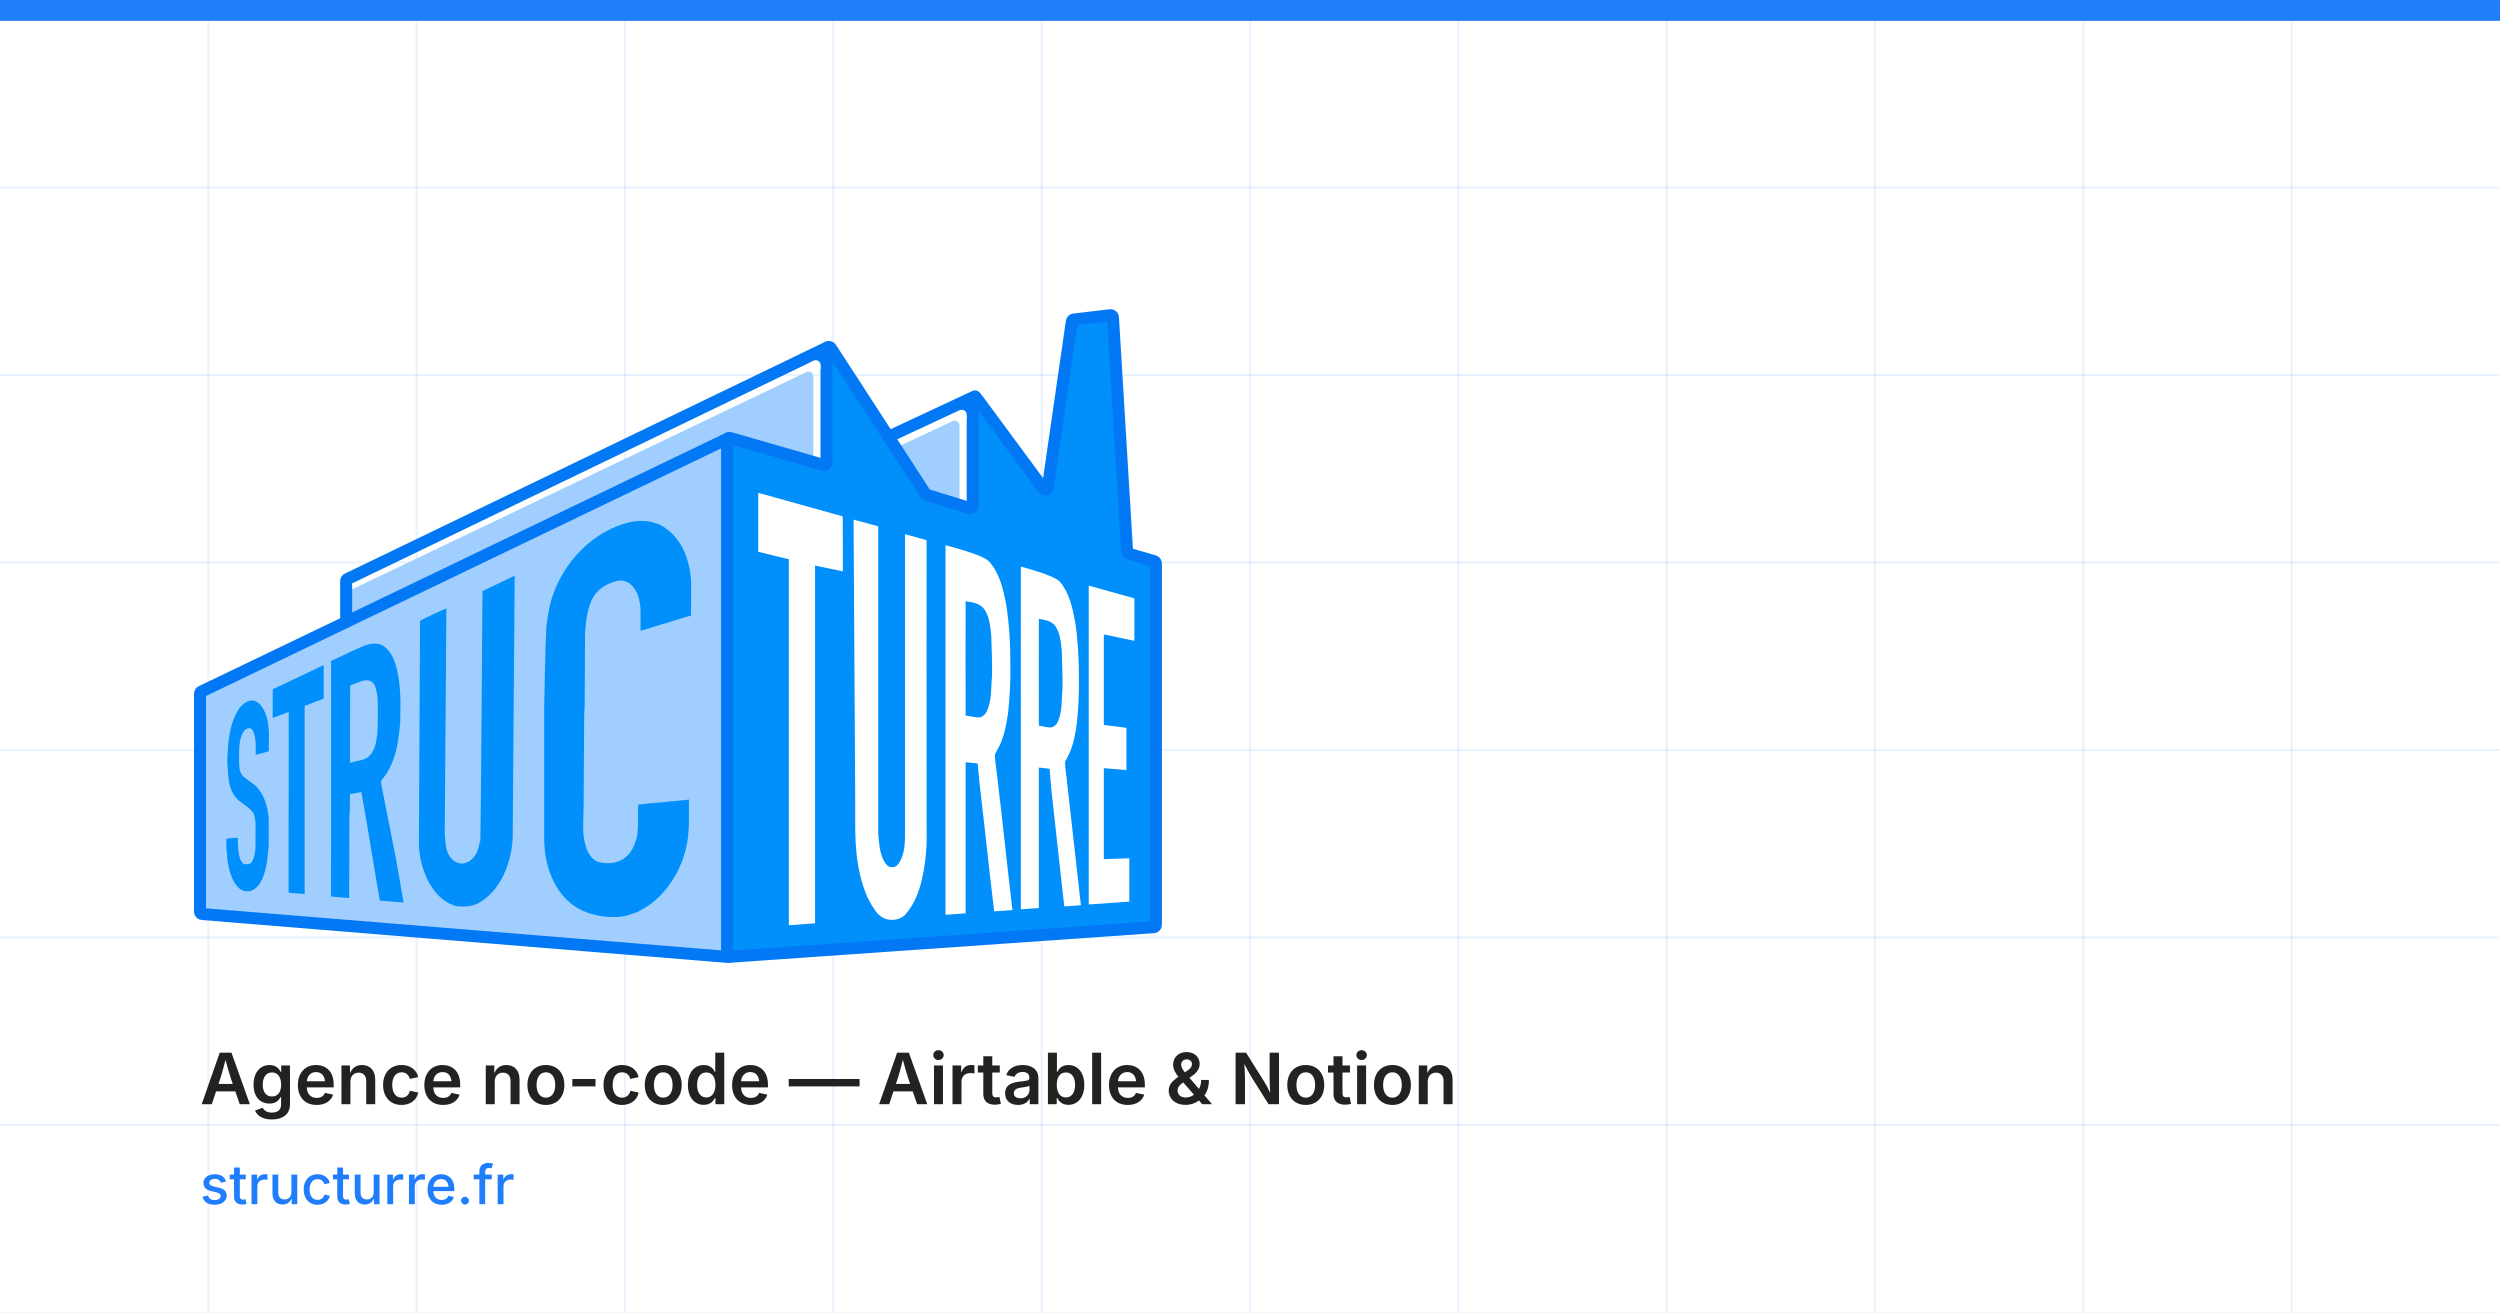
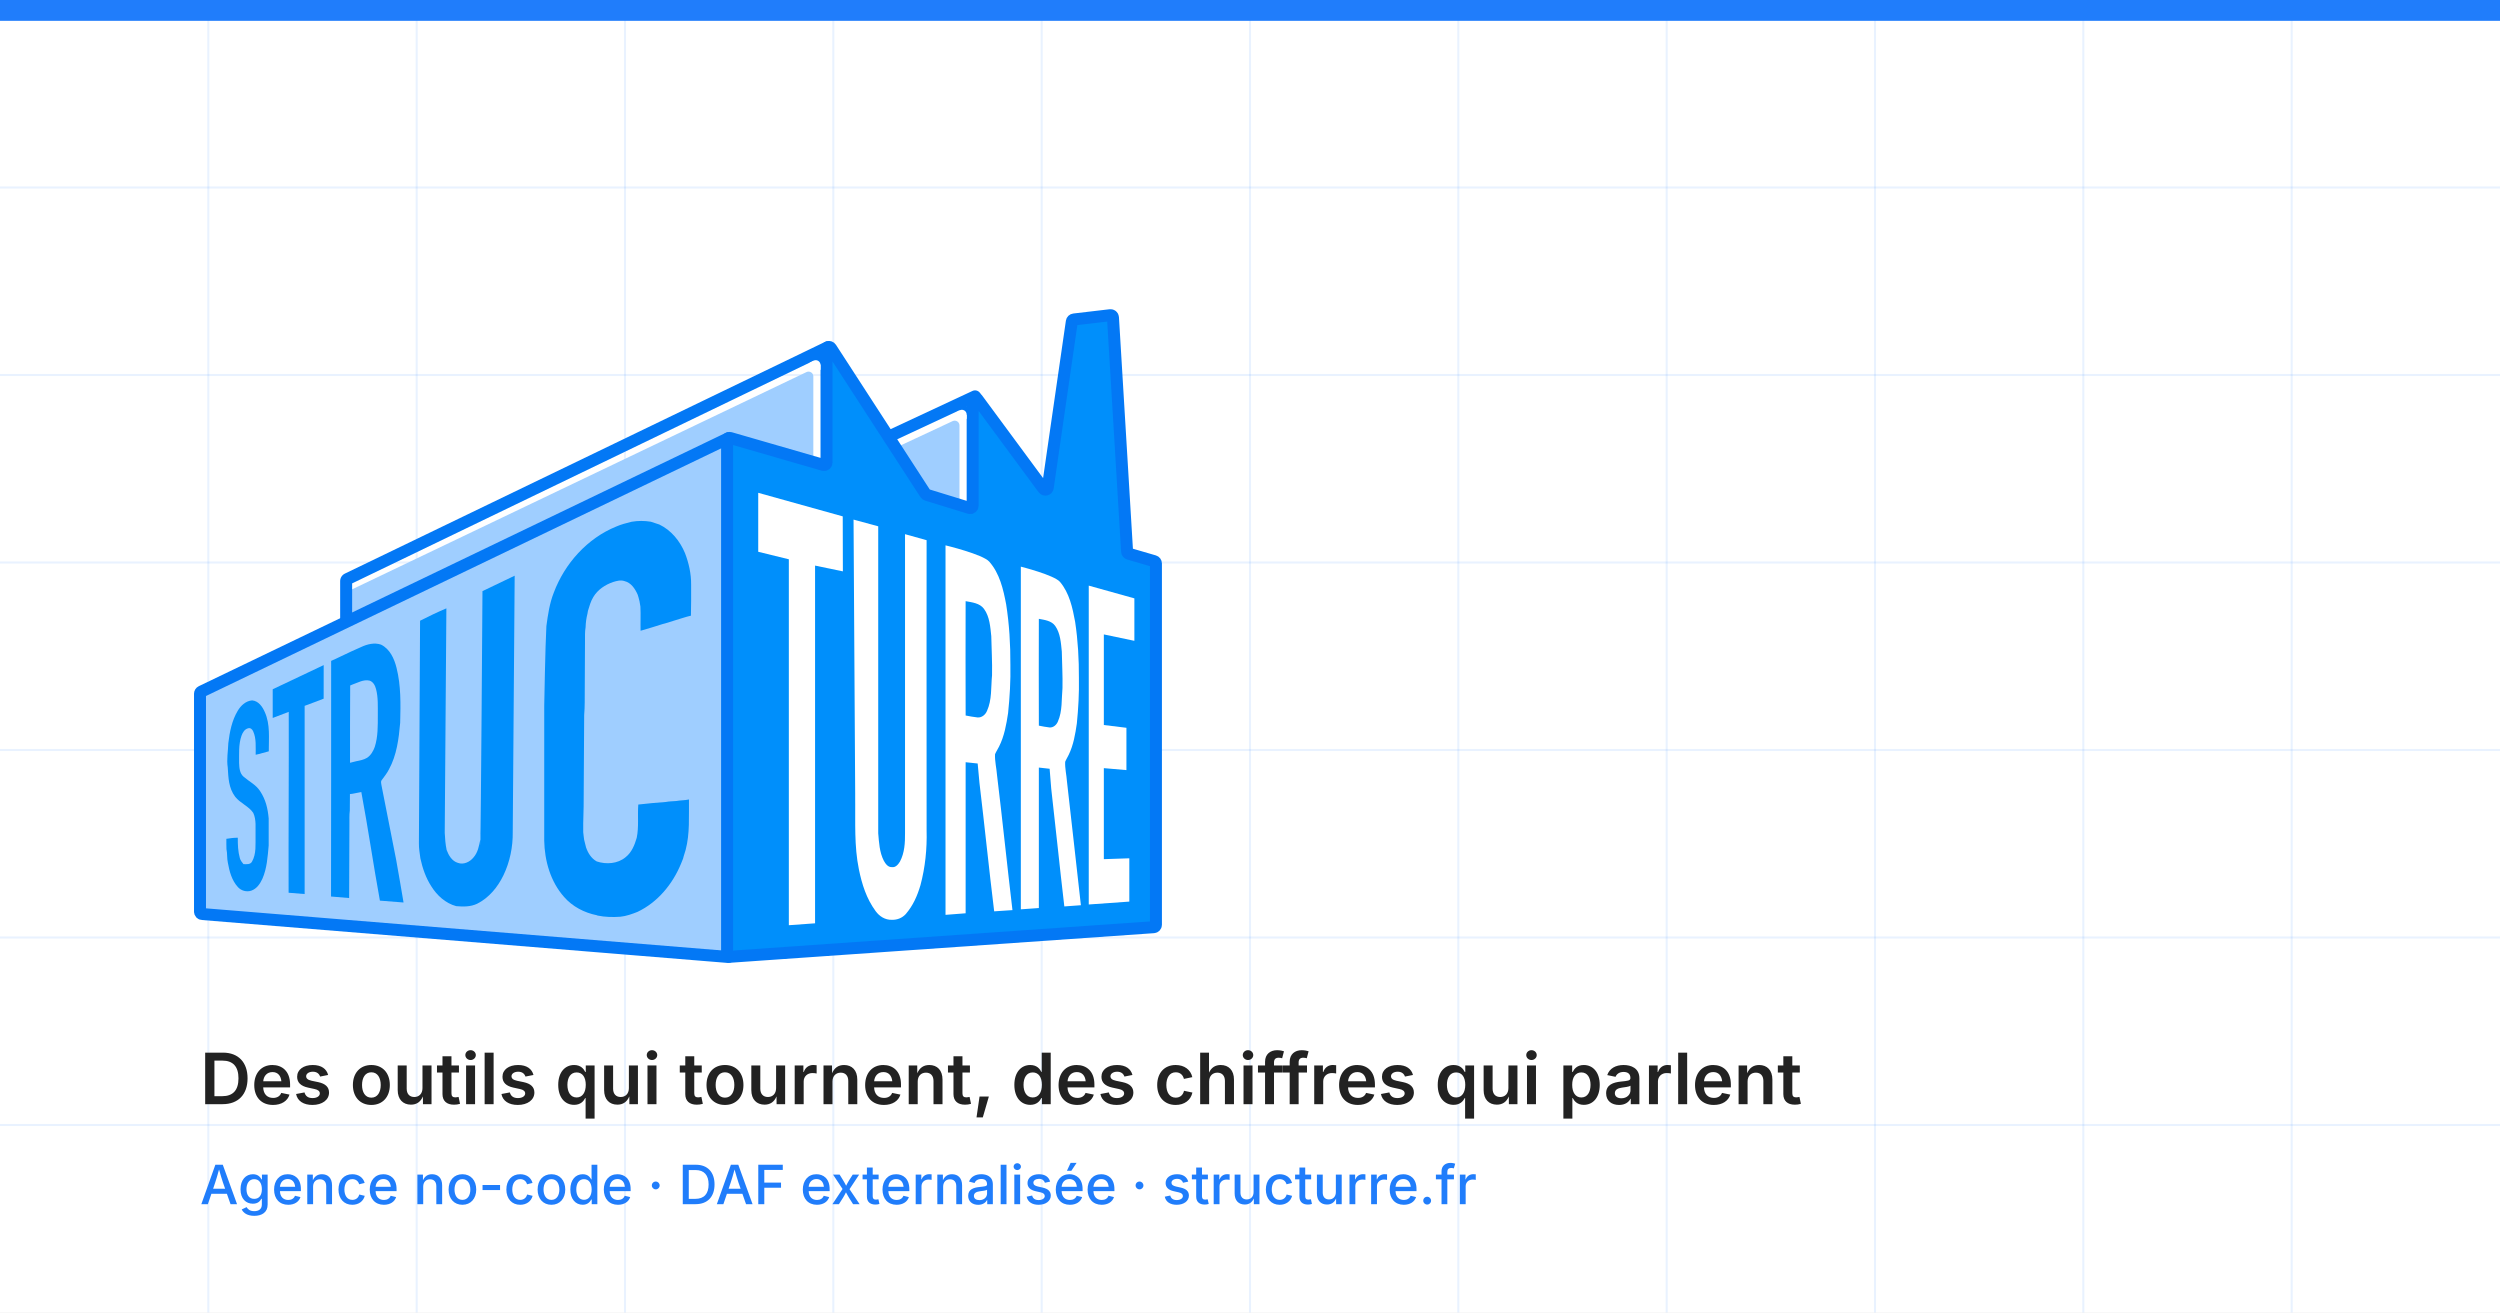
- <svg xmlns="http://www.w3.org/2000/svg" viewBox="0 0 1200 630" width="1200" height="630" role="img" aria-label="Structurre — agence no-code Airtable et Notion">
+ <svg xmlns="http://www.w3.org/2000/svg" viewBox="0 0 1200 630" width="1200" height="630" role="img" aria-label="Structurre — des outils qui tournent, des chiffres qui parlent">
  <rect width="1200" height="630" fill="#FFFFFF" />
  <g stroke="#207DFB" stroke-opacity="0.10" stroke-width="1">
    <path d="M0 90h1200M0 180h1200M0 270h1200M0 360h1200M0 450h1200M0 540h1200" />
    <path d="M100 0v630M200 0v630M300 0v630M400 0v630M500 0v630M600 0v630M700 0v630M800 0v630M900 0v630M1000 0v630M1100 0v630" />
  </g>
  <rect width="1200" height="10" fill="#207DFB" />
  <g fill="none" transform="translate(96 150) scale(1.15) translate(-50 -116)">
    <path d="M111.5 244.5L50.5 274.5V365.5L270 384L271 168.5L321 196.5L367 198V163.14C367 161.677 365.48 160.709 364.154 161.328L337 174L306 178.5V142.673C306 141.202 304.465 140.234 303.137 140.869L111.5 232.5V244.5Z" fill="#9FCEFF" />
    <path d="M449 221V372L270 384L271 170L311 180.5L313 132.5L353 193L373 199V152L403 190.5L414.5 121.5L430 116L437 217L449 221Z" fill="#008FFB" />
    <path d="M270.5 168.5L50.567 274.228C50.22 274.394 50 274.744 50 275.129V366.078C50 366.599 50.4 367.033 50.919 367.075L270.5 385" stroke="#0378F5" stroke-width="5" stroke-linecap="round" />
    <path d="M448.07 372.565L271.07 384.925C270.491 384.966 270 384.507 270 383.928V169.33C270 168.664 270.638 168.185 271.278 168.369L310.222 179.631C310.862 179.815 311.5 179.336 311.5 178.67V131.38C311.5 130.384 312.797 130 313.339 130.836L352.802 191.695C352.93 191.892 353.123 192.038 353.347 192.107L371.206 197.602C371.849 197.8 372.5 197.319 372.5 196.646V152.539C372.5 151.574 373.732 151.169 374.305 151.945L402.055 189.542C402.585 190.261 403.721 189.976 403.849 189.091L413.89 119.76C413.955 119.312 414.313 118.963 414.763 118.91L429.949 117.124C430.519 117.057 431.029 117.483 431.064 118.057L436.958 215.797C436.983 216.219 437.27 216.579 437.676 216.697L448.28 219.79C448.707 219.914 449 220.306 449 220.75V371.567C449 372.093 448.594 372.528 448.07 372.565Z" stroke="#0378F5" stroke-width="5" />
    <path d="M374.557 153.265C375.808 152.682 376.349 151.194 375.765 149.943C375.182 148.692 373.694 148.151 372.443 148.735L374.557 153.265ZM313.087 132.752C314.33 132.151 314.852 130.657 314.252 129.413C313.651 128.17 312.157 127.648 310.913 128.248L313.087 132.752ZM111.565 227.227L110.479 224.976L111.565 227.227ZM372.443 148.735L334.943 166.235L337.057 170.765L374.557 153.265L372.443 148.735ZM310.913 128.248L110.479 224.976L112.652 229.479L313.087 132.752L310.913 128.248ZM108.5 228.128V246.5H113.5V228.128H108.5ZM110.479 224.976C109.269 225.56 108.5 226.784 108.5 228.128H113.5C113.5 228.704 113.17 229.229 112.652 229.479L110.479 224.976Z" fill="#0378F5" />
    <circle cx="308" cy="136" r="2" fill="#0378F5" />
    <path d="M306.029 136.151L304.5 137L309 140V137.899C309 136.374 307.362 135.41 306.029 136.151Z" fill="white" />
    <circle cx="369" cy="157" r="2" fill="#0378F5" />
    <path d="M366.94 156.912L366 157.5L370 160.5V158.608C370 157.038 368.272 156.08 366.94 156.912Z" fill="white" />
    <path d="M283 191.259C283 191.259 283 191.259 318.272 201.096L318.328 224.047L306.723 221.637L306.723 370.949L295.777 371.741L295.777 219.011L283 215.873V203.72V191.259Z" fill="white" />
    <path d="M322.784 202.443L333.083 205.24L333.083 333.347C333.083 334.661 333.103 332.028 333.083 333.347C333.416 337.219 333.603 341.258 335.398 344.789C336.097 346.056 337.134 347.577 338.774 347.494C340.351 347.74 341.435 346.354 342.166 345.163C344.088 341.54 344.307 337.338 344.271 333.319L344.271 208.522L353.279 211.041C353.279 211.041 353.219 292.534 353.279 332.131C353.485 339.833 352.707 347.565 350.721 355.016C349.382 359.528 347.639 363.554 344.517 367.156C343.04 368.725 341.018 369.55 338.782 369.487C335.946 369.574 333.575 368.026 331.998 365.862C328.158 360.603 326.307 354.714 325.012 348.415C323.03 338.744 323.571 328.835 323.483 319.025C323.455 311.348 323.479 326.702 323.483 319.025C323.443 315.915 322.784 202.443 322.784 202.443Z" fill="white" />
    <path d="M361.174 213.189C361.174 213.189 376.727 216.926 379.432 219.992C383.769 224.905 385.29 231.529 386.481 237.801C387.792 246.145 388.289 254.585 388.245 263.025C388.384 269.769 387.987 276.501 387.288 283.201C386.573 287.975 385.711 292.832 383.519 297.185C382.998 298.265 382.303 299.254 381.843 300.366C381.696 303.297 382.458 306.169 382.669 309.08C384.758 326.154 387.064 348.357 389.113 365.439L381.483 365.949C379.219 347.457 377.549 330.773 375.333 312.273C375.103 309.596 374.594 304.247 374.594 304.247L369.57 303.71C369.574 324.713 369.546 345.76 369.57 366.762L361.174 367.414C361.162 317.904 361.174 262.696 361.174 213.189ZM369.566 236.486C369.519 252.393 369.526 268.303 369.574 284.21C371.226 284.511 372.875 284.861 374.551 285.02C376.286 285.171 377.819 283.884 378.459 282.347C380.611 277.66 380.099 272.394 380.592 267.401C380.719 261.96 380.373 256.531 380.274 251.094C379.861 247.198 379.611 242.98 377.228 239.695C375.476 237.304 372.259 236.986 369.566 236.486Z" fill="white" />
    <path d="M420.958 230L440 235.318V253.038C435.993 252.232 427.255 250.365 427.255 250.365V288.181L436.682 289.338V306.999L427.255 306.178V344.171L437.889 343.811V361.884L420.958 363.088V230Z" fill="white" />
    <path d="M392.61 222.08C392.61 222.08 406.535 225.584 408.957 228.448C412.84 233.038 414.202 239.227 415.269 245.086C416.443 252.881 416.887 260.766 416.848 268.65C416.972 274.95 416.617 281.24 415.991 287.499C415.351 291.959 414.579 296.497 412.616 300.563C412.15 301.572 411.528 302.496 411.116 303.535C410.984 306.274 411.667 308.956 411.855 311.676C413.726 327.627 415.839 347.439 417.674 363.397L410.761 363.901C408.734 346.625 407.272 331.942 405.287 314.659C405.081 312.158 404.626 306.442 404.626 306.442L400.127 305.941C400.131 325.561 400.106 344.951 400.127 364.571L392.61 365.112C392.599 318.858 392.61 268.33 392.61 222.08ZM400.124 243.857C400.081 258.717 400.088 273.581 400.131 288.441C401.61 288.723 403.086 289.05 404.587 289.198C406.141 289.339 407.513 288.137 408.086 286.701C410.013 282.323 409.554 277.403 409.995 272.739C410.109 267.656 409.8 262.584 409.711 257.504C409.341 253.864 409.117 249.924 406.983 246.855C405.415 244.622 402.535 244.325 400.124 243.857Z" fill="white" />
    <path d="M230.167 203.342C232.822 202.879 235.493 202.899 238.148 203.322C239.349 203.686 240.542 204.073 241.724 204.495C246.698 206.882 250.337 211.394 252.427 216.428C254.031 220.596 255.027 225.037 254.991 229.521C254.995 233.859 255.034 238.205 254.912 242.544C252.688 243.049 250.542 243.824 248.357 244.464C246.919 244.906 245.469 245.325 244.043 245.799C243.833 245.851 243.415 245.957 243.205 246.009C240.115 246.993 237.014 247.953 233.893 248.838C233.806 245.463 234.003 242.089 233.818 238.719C233.667 238.008 233.561 237.293 233.462 236.578C233.32 236.048 233.185 235.523 233.059 234.997C232.929 234.59 232.806 234.187 232.688 233.784C231.613 231.339 229.95 228.763 227.176 228.111C225.615 227.558 223.972 228.024 222.458 228.486C219.136 229.608 216.01 231.682 214.185 234.733C213.075 236.51 212.541 238.557 211.925 240.537C211.85 240.947 211.779 241.362 211.712 241.777C211.241 243.599 211 245.471 210.945 247.352C210.601 249.296 210.724 251.275 210.696 253.239C210.661 259.948 210.617 266.661 210.594 273.373C210.55 276.925 210.665 280.485 210.352 284.029C210.293 294.701 210.206 307.973 210.147 318.645C210.202 323.398 209.863 328.139 209.949 332.896C209.989 333.852 210.258 335.081 210.329 336.041C210.613 337.104 210.882 338.171 211.127 339.245C211.945 341.632 213.332 343.872 215.595 345.124C219.566 346.436 224.335 346.128 227.634 343.354C230.175 341.375 231.411 338.27 232.281 335.271C233.233 330.691 232.585 325.998 232.936 321.375C236.761 320.948 240.601 320.561 244.442 320.3C245.876 320.016 247.342 320.02 248.796 319.901C250.542 319.55 252.348 319.668 254.09 319.253C253.999 326.29 254.521 333.461 252.692 340.336C252.423 341.268 252.142 342.197 251.838 343.125C251.787 343.327 251.684 343.726 251.633 343.927C251.356 344.587 251.087 345.259 250.831 345.931C247.35 354.488 241.083 362.153 232.632 366.164C230.325 367.084 227.95 367.938 225.465 368.202C222.273 368.424 219.049 368.36 215.908 367.708L215.639 367.578C210.424 366.535 205.457 363.971 201.945 359.921C196.279 353.513 193.825 344.844 193.675 336.416L193.68 280.205C193.68 280.205 194.122 254.65 194.58 246.886C195.212 242.2 195.917 237.314 197.675 232.909C202.227 220.791 211.621 210.252 223.762 205.325C225.821 204.432 227.994 203.871 230.167 203.342Z" fill="#008FFB" />
    <path d="M167.901 232.294L181.342 225.851L180.536 332.79C180.623 339.005 179.367 345.279 176.66 350.89C174.286 355.817 170.627 360.305 165.665 362.786C162.935 364.074 159.877 364.051 156.937 363.782C152.5 362.585 148.92 359.333 146.538 355.493C144.254 351.961 142.871 347.931 141.986 343.837C141.718 341.743 141.327 339.657 141.37 337.539C141.449 322.79 141.805 259.401 141.856 244.648C145.436 242.827 149.142 241.05 152.836 239.486L152.148 333.181C152.271 335.58 152.449 337.986 152.946 340.345C153.78 342.605 155.179 344.991 157.636 345.718C160.019 346.607 162.634 345.339 164.148 343.466C165.997 341.399 166.463 338.602 166.996 335.983C166.886 344.019 167.277 327.95 166.996 335.983C167.237 333.885 167.901 232.294 167.901 232.294Z" fill="#008FFB" />
    <path d="M117.243 255.637C119.823 254.436 122.77 253.673 125.56 254.626C129.27 256.459 131.075 260.473 132.027 264.29C133.924 271.765 133.746 279.556 133.553 287.21C132.976 293.879 132.126 300.769 128.855 306.731C128.033 308.351 126.875 309.758 125.816 311.224C125.358 311.812 125.662 312.595 125.73 313.266C127.784 323.662 129.823 334.061 131.877 344.46C132.956 350.323 133.94 356.382 134.959 362.261L125.088 361.481C122.331 346.333 120.167 331.291 117.334 316.155C116.101 316.4 114.864 316.609 113.639 316.878C113.375 316.905 112.845 316.965 112.581 316.996C112.557 319.304 112.585 321.611 112.529 323.918C112.288 325.756 112.383 327.609 112.367 329.458C112.34 339.956 112.283 349.9 112.247 360.398L104.689 359.765C104.741 359.765 104.741 261.413 104.741 261.413C107.451 260.255 110.514 258.64 113.205 257.443C114.556 256.85 115.903 256.249 117.243 255.637ZM113.6 271.295C113.371 271.394 112.916 271.587 112.687 271.682C112.636 282.437 112.592 293.191 112.62 303.946C113.462 303.713 114.307 303.507 115.157 303.306C116.713 303.002 118.325 302.705 119.704 301.888C121.297 300.841 122.304 299.11 122.936 297.352C124.315 293.057 124.216 288.486 124.22 284.025C124.197 280.398 124.41 276.7 123.47 273.156C123.094 271.69 122.272 270.098 120.716 269.635C118.187 269.082 115.903 270.52 113.6 271.295Z" fill="#008FFB" />
    <path d="M80.349 273.254L101.625 263.171L101.609 277.187C98.966 278.187 96.338 279.226 93.675 280.178C93.668 299.218 93.675 358.734 93.675 358.734L86.982 358.188C86.903 331.981 87.113 308.894 87.042 282.687L80.349 285.236L80.349 273.254Z" fill="#008FFB" />
    <path d="M65.8 282.154C67.061 280.063 69.121 278.1 71.77 277.9C74.471 278.145 76.104 280.609 77.049 282.791C79.374 287.965 78.686 293.685 78.713 299.16C77.713 299.398 76.721 299.669 75.736 299.967C75.534 300.027 75.127 300.148 74.925 300.208C74.364 300.336 73.803 300.464 73.241 300.588C73.19 297.325 73.585 293.915 72.201 290.832C71.869 290.064 71.126 289.257 70.161 289.529C68.627 289.872 67.797 291.319 67.326 292.634C66.041 296.304 66.362 300.23 66.322 304.04C66.401 306.018 66.531 308.298 68.165 309.73C70.584 311.84 73.252 313.006 75.063 315.734C77.463 319.348 78.294 323.066 78.67 327.192C78.701 330.953 78.674 334.718 78.666 338.482C78.235 343.155 77.966 347.963 76.044 352.353C75.1 354.388 73.728 356.509 71.422 357.312C69.45 357.99 67.168 357.342 65.824 355.831C63.238 353.009 62.265 349.221 61.621 345.619C61.198 343.758 61.455 341.828 61.044 339.967C60.984 338.539 61.004 337.107 61 335.682C62.578 335.415 64.175 335.226 65.78 335.222C65.749 338.079 65.859 340.969 66.634 343.742C66.879 344.7 67.528 345.48 68.141 346.245C69.394 346.275 71.035 346.482 71.707 345.197C73.589 341.888 73.111 337.966 73.186 334.341C73.091 331.183 73.605 327.833 72.229 324.86C70.335 322.034 66.749 320.801 64.673 318.111C61.921 314.414 61.858 310.254 61.581 305.905C61.063 302.514 61.708 299.119 61.823 295.727C62.376 291.055 63.305 286.273 65.8 282.154Z" fill="#008FFB" />
  </g>
-   <text x="96" y="530" font-family="Inter, Helvetica, Arial, sans-serif" font-size="34" font-weight="600" fill="#222222">Agence no-code — Airtable &amp; Notion</text>
-   <text x="96" y="578" font-family="Inter, Helvetica, Arial, sans-serif" font-size="26" font-weight="500" fill="#207DFB">structurre.fr</text>
+   <text x="96" y="530" font-family="Inter, Helvetica, Arial, sans-serif" font-size="34" font-weight="600" fill="#222222">Des outils qui tournent, des chiffres qui parlent</text>
+   <text x="96" y="578" font-family="Inter, Helvetica, Arial, sans-serif" font-size="26" font-weight="500" fill="#207DFB">Agence no-code · DAF externalisée · structurre.fr</text>
</svg>
